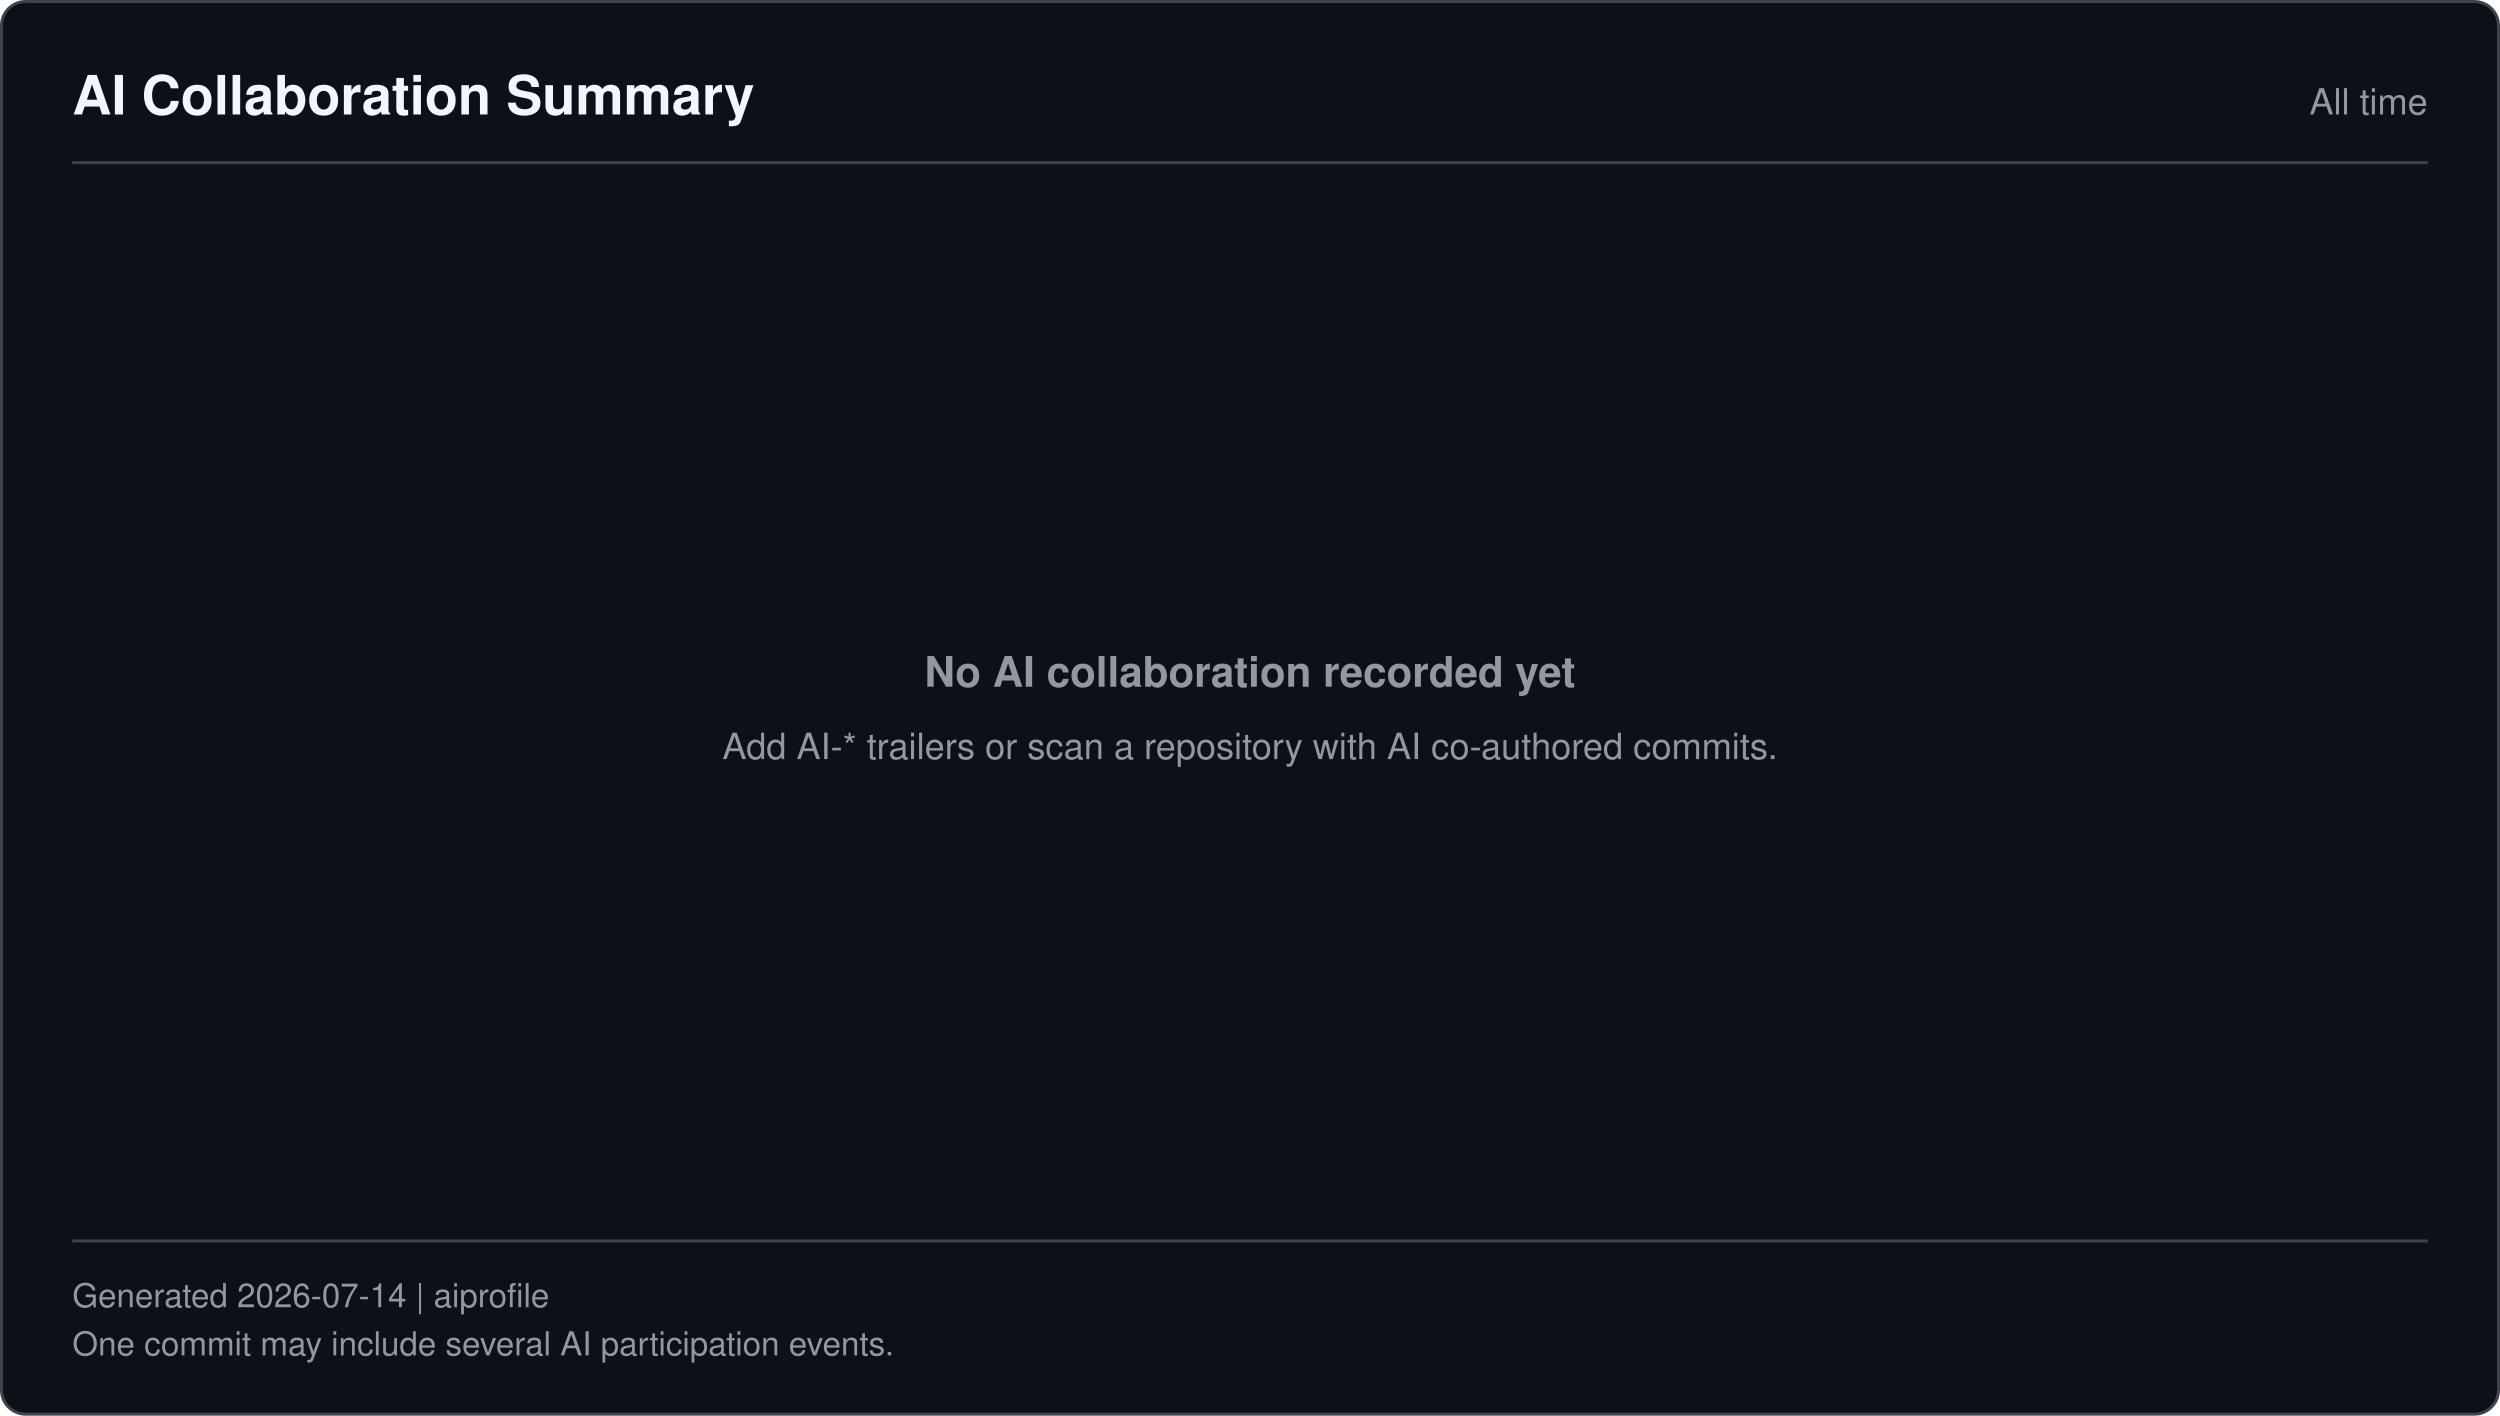
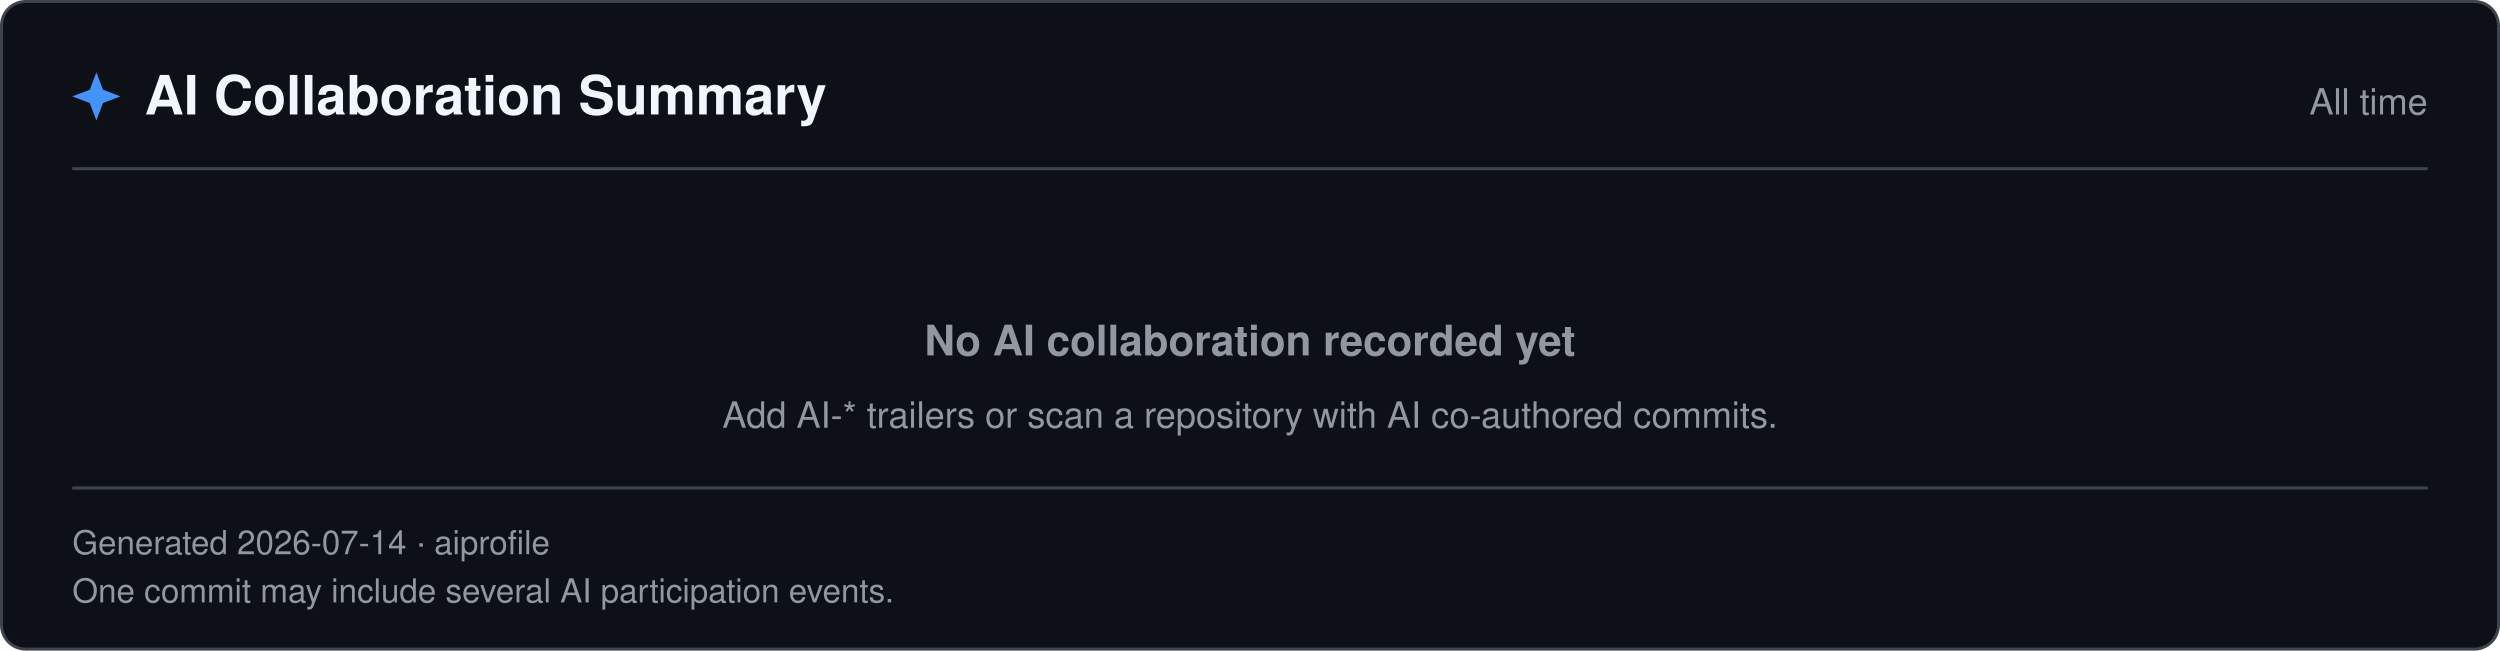
- <svg xmlns="http://www.w3.org/2000/svg" width="830" height="470" viewBox="0 0 830 470" role="img" aria-labelledby="aiprofileSummaryTitle aiprofileSummaryDesc">
-   <rect x="0.5" y="0.5" width="829" height="469" rx="8" fill="#0d1117" stroke="#3d444d" stroke-width="1" />
-   <text x="24" y="38" font-family="-apple-system, 'Segoe UI', Ubuntu, Helvetica, Arial, sans-serif" font-size="18" font-weight="600" fill="#f0f6fc" text-anchor="start">AI Collaboration Summary</text>
+ <svg xmlns="http://www.w3.org/2000/svg" width="830" height="216" viewBox="0 0 830 216" role="img" aria-labelledby="aiprofileSummaryTitle aiprofileSummaryDesc">
+   <rect x="0.5" y="0.5" width="829" height="215" rx="8" fill="#0d1117" stroke="#3d444d" stroke-width="1" />
+   <polygon points="32,24 34.2,29.8 40,32 34.2,34.2 32,40 29.8,34.2 24,32 29.8,29.8" fill="#4493f8" />
+   <text x="48" y="38" font-family="-apple-system, 'Segoe UI', Ubuntu, Helvetica, Arial, sans-serif" font-size="18" font-weight="600" fill="#f0f6fc" text-anchor="start">AI Collaboration Summary</text>
  <text x="806" y="38" font-family="-apple-system, 'Segoe UI', Ubuntu, Helvetica, Arial, sans-serif" font-size="12" font-weight="400" fill="#9198a1" text-anchor="end">All time</text>
-   <line x1="24" y1="54" x2="806" y2="54" stroke="#3d444d" />
-   <text x="415.0" y="228" font-family="-apple-system, 'Segoe UI', Ubuntu, Helvetica, Arial, sans-serif" font-size="14" font-weight="600" fill="#9198a1" text-anchor="middle">No AI collaboration recorded yet</text>
-   <text x="415.0" y="252" font-family="-apple-system, 'Segoe UI', Ubuntu, Helvetica, Arial, sans-serif" font-size="12" font-weight="400" fill="#9198a1" text-anchor="middle">Add AI-* trailers or scan a repository with AI co-authored commits.</text>
-   <line x1="24" y1="412" x2="806" y2="412" stroke="#3d444d" />
-   <text x="24" y="434" font-family="-apple-system, 'Segoe UI', Ubuntu, Helvetica, Arial, sans-serif" font-size="11" font-weight="400" fill="#9198a1" text-anchor="start">Generated 2026-07-14 | aiprofile</text>
-   <text x="24" y="450" font-family="-apple-system, 'Segoe UI', Ubuntu, Helvetica, Arial, sans-serif" font-size="11" font-weight="400" fill="#9198a1" text-anchor="start">One commit may include several AI participation events.</text>
+   <line x1="24" y1="56" x2="806" y2="56" stroke="#3d444d" />
+   <text x="415" y="118" font-family="-apple-system, 'Segoe UI', Ubuntu, Helvetica, Arial, sans-serif" font-size="14" font-weight="600" fill="#9198a1" text-anchor="middle">No AI collaboration recorded yet</text>
+   <text x="415" y="142" font-family="-apple-system, 'Segoe UI', Ubuntu, Helvetica, Arial, sans-serif" font-size="12" font-weight="400" fill="#9198a1" text-anchor="middle">Add AI-* trailers or scan a repository with AI co-authored commits.</text>
+   <line x1="24" y1="162" x2="806" y2="162" stroke="#3d444d" />
+   <text x="24" y="184" font-family="-apple-system, 'Segoe UI', Ubuntu, Helvetica, Arial, sans-serif" font-size="11" font-weight="400" fill="#9198a1" text-anchor="start">Generated 2026-07-14 · aiprofile</text>
+   <text x="24" y="200" font-family="-apple-system, 'Segoe UI', Ubuntu, Helvetica, Arial, sans-serif" font-size="11" font-weight="400" fill="#9198a1" text-anchor="start">One commit may include several AI participation events.</text>
</svg>
